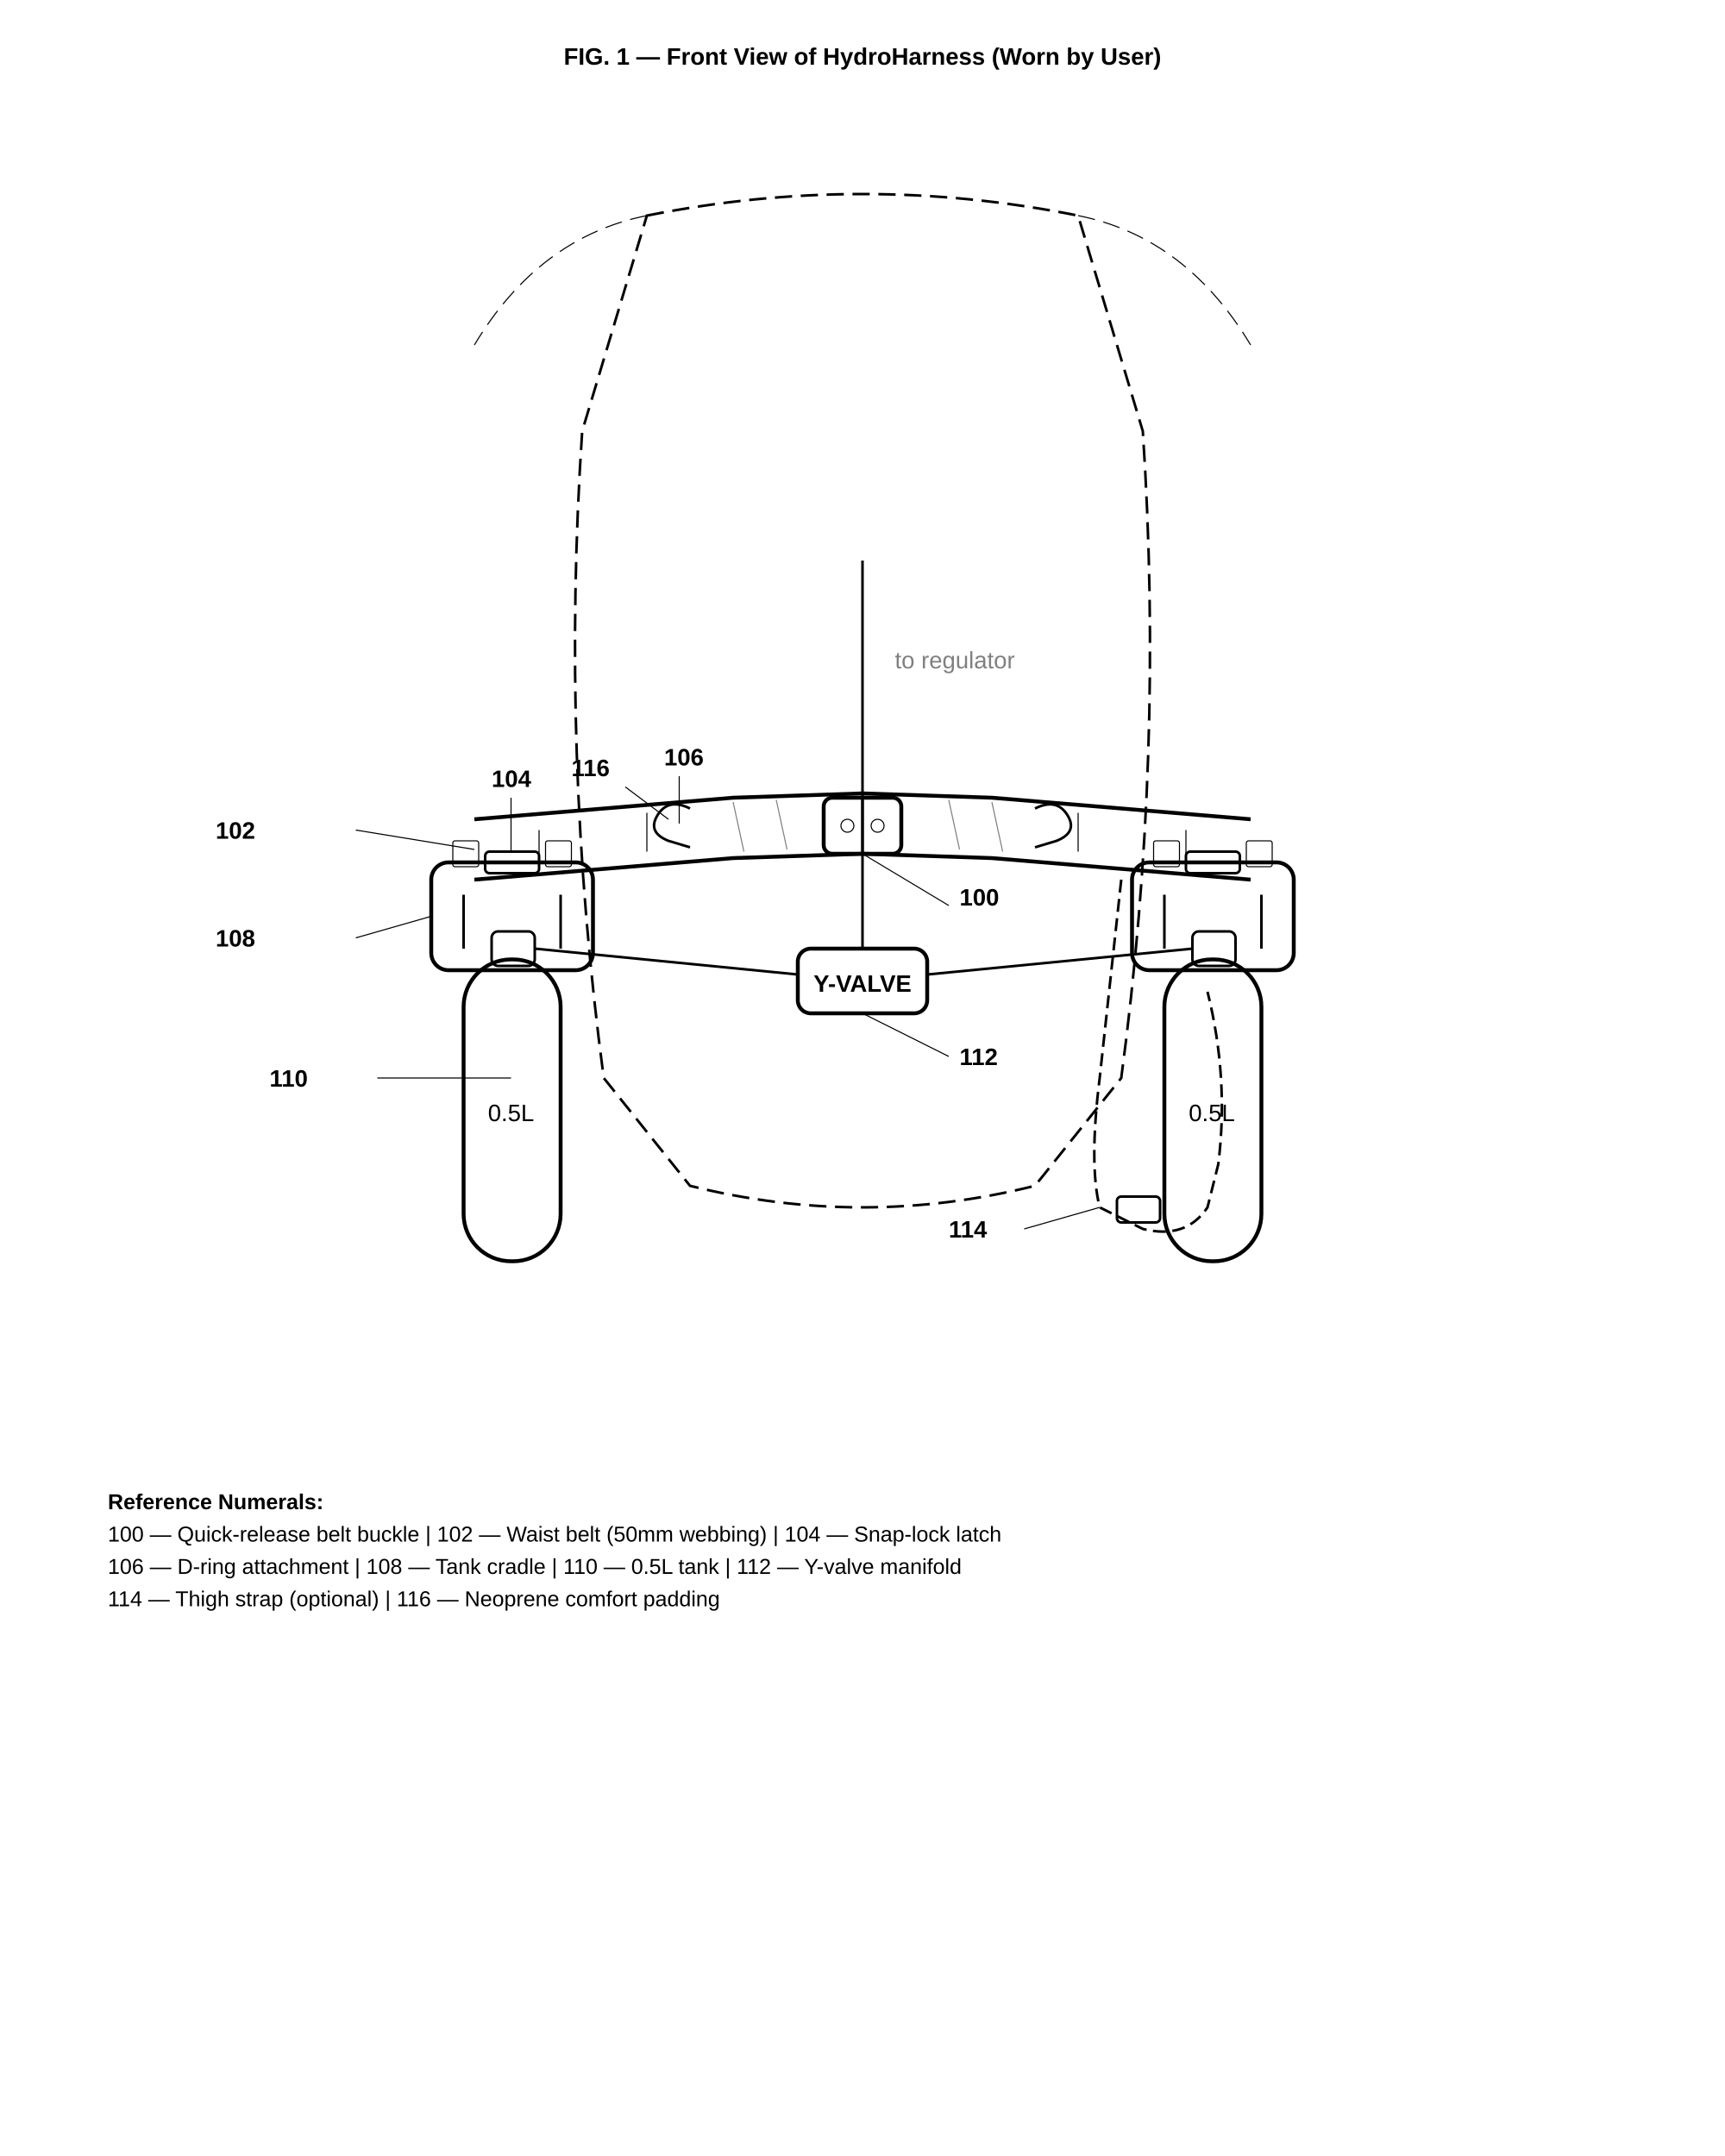
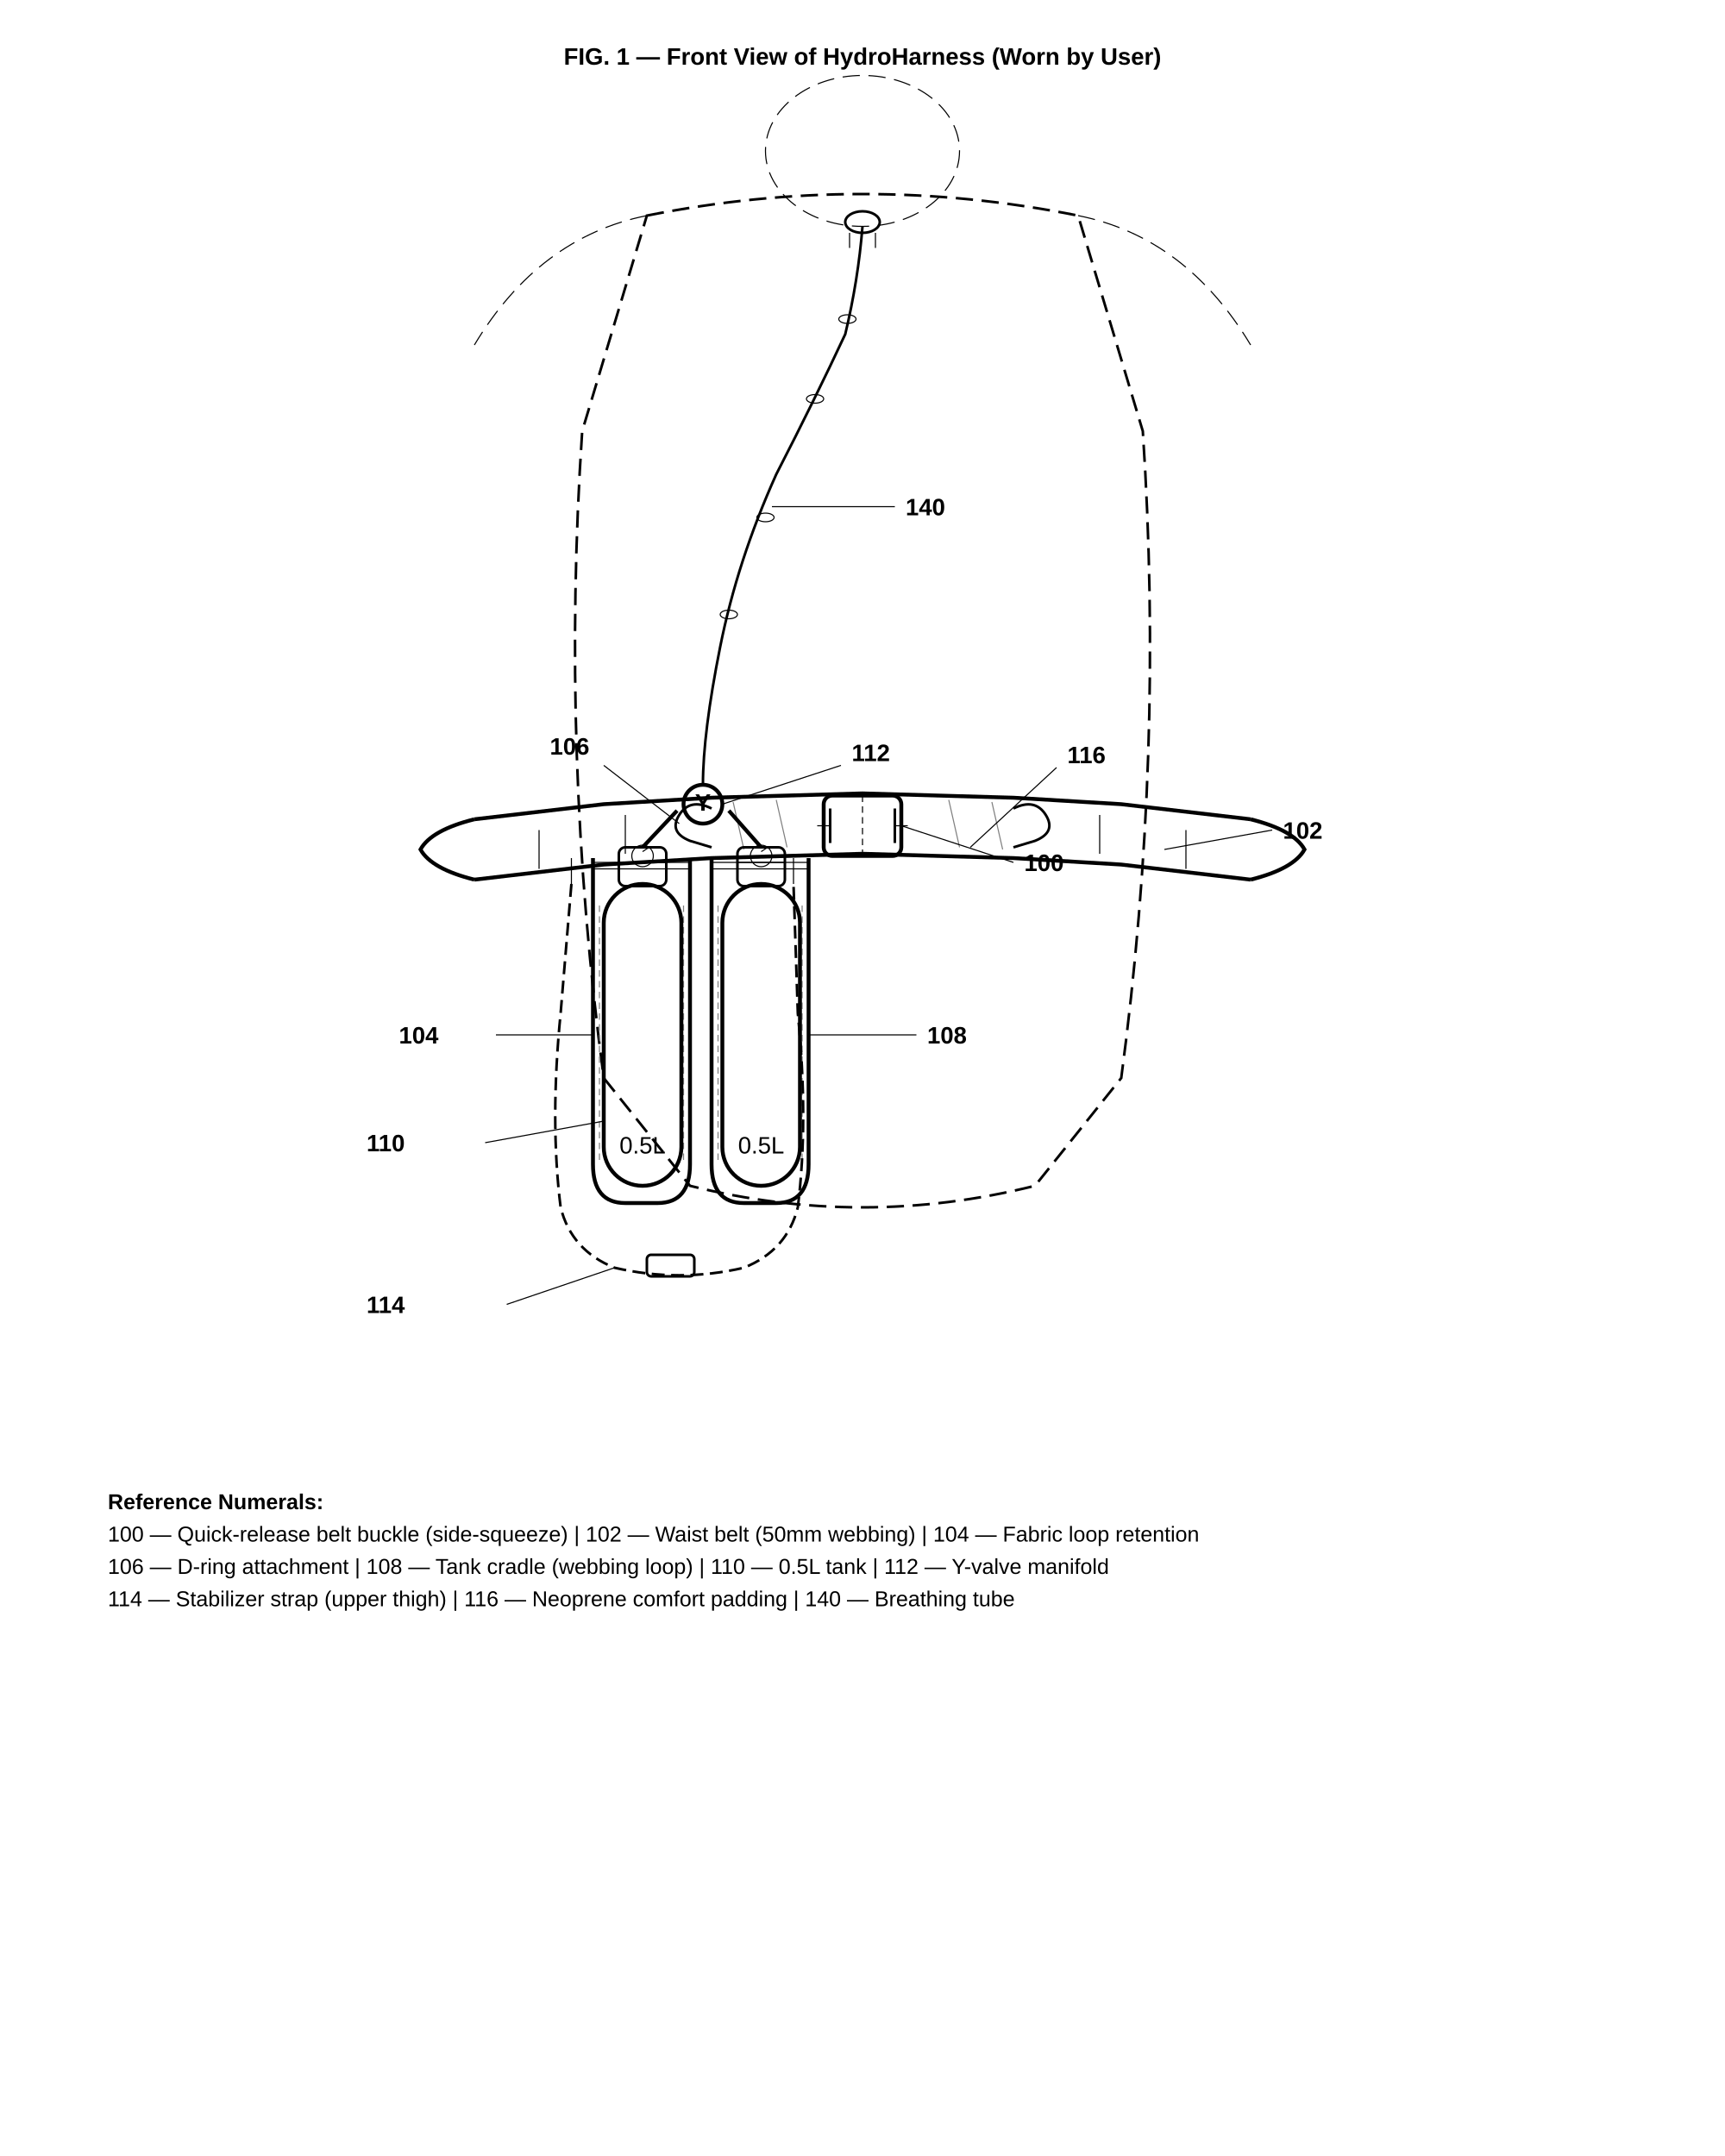
<svg xmlns="http://www.w3.org/2000/svg" viewBox="0 0 800 1000" width="800" height="1000">
  <style>
    text { font-family: Arial, sans-serif; font-size: 11px; }
    .label { font-size: 11px; font-weight: bold; }
    .caption { font-size: 10px; }
    .thin { stroke-width: 0.5; }
    .medium { stroke-width: 1.2; }
    .thick { stroke-width: 1.8; }
  </style>
  <text x="400" y="30" text-anchor="middle" font-size="14" font-weight="bold">FIG. 1 — Front View of HydroHarness (Worn by User)</text>
  <path d="M300,100 Q400,80 500,100 L530,200 Q540,350 520,500 L480,550 Q400,570 320,550 L280,500 Q260,350 270,200 Z" fill="none" stroke="black" stroke-dasharray="8,4" class="medium" />
  <path d="M300,100 Q250,110 220,160" fill="none" stroke="black" stroke-dasharray="8,4" class="thin" />
  <path d="M500,100 Q550,110 580,160" fill="none" stroke="black" stroke-dasharray="8,4" class="thin" />
-   <path d="M220,380 L340,370 L400,368 L460,370 L580,380" fill="none" stroke="black" class="thick" />
-   <path d="M220,408 L340,398 L400,396 L460,398 L580,408" fill="none" stroke="black" class="thick" />
+   <ellipse cx="400" cy="70" rx="45" ry="35" fill="none" stroke="black" stroke-dasharray="8,4" class="thin" />
+   <path d="M220,380 L280,373 L330,370 L400,368 L470,370 L520,373 L580,380" fill="none" stroke="black" class="thick" />
+   <path d="M220,408 L280,401 L330,398 L400,396 L470,398 L520,401 L580,408" fill="none" stroke="black" class="thick" />
+   <path d="M220,380 Q200,385 195,394 Q200,403 220,408" fill="none" stroke="black" class="thick" />
+   <path d="M580,380 Q600,385 605,394 Q600,403 580,408" fill="none" stroke="black" class="thick" />
  <line x1="250" y1="385" x2="250" y2="403" stroke="black" class="thin" />
-   <line x1="300" y1="377" x2="300" y2="395" stroke="black" class="thin" />
-   <line x1="500" y1="377" x2="500" y2="395" stroke="black" class="thin" />
+   <line x1="290" y1="378" x2="290" y2="396" stroke="black" class="thin" />
+   <line x1="510" y1="378" x2="510" y2="396" stroke="black" class="thin" />
  <line x1="550" y1="385" x2="550" y2="403" stroke="black" class="thin" />
-   <line x1="340" y1="372" x2="345" y2="395" stroke="gray" class="thin" />
-   <line x1="360" y1="371" x2="365" y2="394" stroke="gray" class="thin" />
-   <line x1="440" y1="371" x2="445" y2="394" stroke="gray" class="thin" />
-   <line x1="460" y1="372" x2="465" y2="395" stroke="gray" class="thin" />
-   <rect x="382" y="370" width="36" height="26" rx="4" fill="none" stroke="black" class="thick" />
-   <line x1="400" y1="370" x2="400" y2="396" stroke="black" class="medium" />
-   <circle cx="393" cy="383" r="3" fill="none" stroke="black" class="thin" />
-   <circle cx="407" cy="383" r="3" fill="none" stroke="black" class="thin" />
-   <path d="M320,375 Q310,370 305,378 Q300,386 310,390 L320,393" fill="none" stroke="black" class="medium" />
-   <path d="M480,375 Q490,370 495,378 Q500,386 490,390 L480,393" fill="none" stroke="black" class="medium" />
-   <rect x="200" y="400" width="75" height="50" rx="8" fill="none" stroke="black" class="thick" />
-   <rect x="225" y="395" width="25" height="10" rx="2" fill="none" stroke="black" class="medium" />
-   <line x1="215" y1="415" x2="215" y2="440" stroke="black" class="medium" />
-   <line x1="260" y1="415" x2="260" y2="440" stroke="black" class="medium" />
-   <rect x="210" y="390" width="12" height="12" rx="1" fill="none" stroke="black" class="thin" />
-   <rect x="253" y="390" width="12" height="12" rx="1" fill="none" stroke="black" class="thin" />
-   <rect x="215" y="445" width="45" height="140" rx="22" fill="none" stroke="black" class="thick" />
-   <rect x="228" y="432" width="20" height="16" rx="3" fill="none" stroke="black" class="medium" />
-   <text x="237" y="520" text-anchor="middle" font-size="7">0.5L</text>
-   <rect x="525" y="400" width="75" height="50" rx="8" fill="none" stroke="black" class="thick" />
-   <rect x="550" y="395" width="25" height="10" rx="2" fill="none" stroke="black" class="medium" />
-   <line x1="540" y1="415" x2="540" y2="440" stroke="black" class="medium" />
-   <line x1="585" y1="415" x2="585" y2="440" stroke="black" class="medium" />
-   <rect x="535" y="390" width="12" height="12" rx="1" fill="none" stroke="black" class="thin" />
-   <rect x="578" y="390" width="12" height="12" rx="1" fill="none" stroke="black" class="thin" />
-   <rect x="540" y="445" width="45" height="140" rx="22" fill="none" stroke="black" class="thick" />
-   <rect x="553" y="432" width="20" height="16" rx="3" fill="none" stroke="black" class="medium" />
-   <text x="562" y="520" text-anchor="middle" font-size="7">0.5L</text>
-   <rect x="370" y="440" width="60" height="30" rx="6" fill="none" stroke="black" class="thick" />
-   <text x="400" y="460" text-anchor="middle" font-size="8" font-weight="bold">Y-VALVE</text>
-   <line x1="248" y1="440" x2="370" y2="452" stroke="black" class="medium" />
-   <line x1="553" y1="440" x2="430" y2="452" stroke="black" class="medium" />
-   <path d="M400,440 L400,410 Q400,390 400,360 L400,300 Q400,280 400,260" fill="none" stroke="black" class="medium" />
-   <text x="415" y="310" font-size="8" fill="gray">to regulator</text>
-   <path d="M520,408 L510,500 Q505,540 510,560 L530,570 Q550,575 560,560 L565,540 Q570,500 560,460" fill="none" stroke="black" stroke-dasharray="6,3" class="medium" />
-   <rect x="518" y="555" width="20" height="12" rx="2" fill="none" stroke="black" class="medium" />
-   <line x1="400" y1="396" x2="440" y2="420" stroke="black" class="thin" />
-   <text x="445" y="420" class="label">100</text>
-   <line x1="220" y1="394" x2="165" y2="385" stroke="black" class="thin" />
-   <text x="100" y="389" class="label">102</text>
-   <line x1="237" y1="395" x2="237" y2="370" stroke="black" class="thin" />
-   <text x="228" y="365" class="label">104</text>
-   <line x1="315" y1="382" x2="315" y2="360" stroke="black" class="thin" />
-   <text x="308" y="355" class="label">106</text>
-   <line x1="200" y1="425" x2="165" y2="435" stroke="black" class="thin" />
-   <text x="100" y="439" class="label">108</text>
-   <line x1="237" y1="500" x2="175" y2="500" stroke="black" class="thin" />
-   <text x="125" y="504" class="label">110</text>
-   <line x1="400" y1="470" x2="440" y2="490" stroke="black" class="thin" />
-   <text x="445" y="494" class="label">112</text>
-   <line x1="510" y1="560" x2="475" y2="570" stroke="black" class="thin" />
-   <text x="440" y="574" class="label">114</text>
-   <line x1="310" y1="380" x2="290" y2="365" stroke="black" class="thin" />
-   <text x="265" y="360" class="label">116</text>
+   <line x1="340" y1="372" x2="345" y2="394" stroke="gray" class="thin" />
+   <line x1="360" y1="371" x2="365" y2="393" stroke="gray" class="thin" />
+   <line x1="440" y1="371" x2="445" y2="393" stroke="gray" class="thin" />
+   <line x1="460" y1="372" x2="465" y2="394" stroke="gray" class="thin" />
+   <rect x="382" y="369" width="36" height="28" rx="4" fill="none" stroke="black" class="thick" />
+   <path d="M385,375 L385,391" stroke="black" class="medium" />
+   <path d="M415,375 L415,391" stroke="black" class="medium" />
+   <line x1="400" y1="369" x2="400" y2="397" stroke="black" class="thin" stroke-dasharray="3,2" />
+   <path d="M379,383 L385,383" stroke="black" class="thin" />
+   <path d="M415,383 L421,383" stroke="black" class="thin" />
+   <path d="M330,375 Q320,370 315,378 Q310,386 320,390 L330,393" fill="none" stroke="black" class="medium" />
+   <path d="M470,375 Q480,370 485,378 Q490,386 480,390 L470,393" fill="none" stroke="black" class="medium" />
+   <path d="M275,398 L275,420 L275,540 Q275,558 290,558 L305,558 Q320,558 320,540 L320,420 L320,398" fill="none" stroke="black" class="thick" />
+   <path d="M330,398 L330,420 L330,540 Q330,558 345,558 L360,558 Q375,558 375,540 L375,420 L375,398" fill="none" stroke="black" class="thick" />
+   <line x1="275" y1="400" x2="320" y2="400" stroke="black" class="thin" />
+   <line x1="275" y1="403" x2="320" y2="403" stroke="black" class="thin" />
+   <line x1="330" y1="400" x2="375" y2="400" stroke="black" class="thin" />
+   <line x1="330" y1="403" x2="375" y2="403" stroke="black" class="thin" />
+   <line x1="278" y1="420" x2="278" y2="540" stroke="gray" class="thin" stroke-dasharray="3,2" />
+   <line x1="317" y1="420" x2="317" y2="540" stroke="gray" class="thin" stroke-dasharray="3,2" />
+   <line x1="333" y1="420" x2="333" y2="540" stroke="gray" class="thin" stroke-dasharray="3,2" />
+   <line x1="372" y1="420" x2="372" y2="540" stroke="gray" class="thin" stroke-dasharray="3,2" />
+   <rect x="280" y="410" width="36" height="140" rx="18" fill="none" stroke="black" class="thick" />
+   <rect x="287" y="393" width="22" height="18" rx="3" fill="none" stroke="black" class="medium" />
+   <line x1="287" y1="400" x2="309" y2="400" stroke="black" class="thin" />
+   <circle cx="298" cy="397" r="5" fill="none" stroke="black" class="thin" />
+   <line x1="298" y1="395" x2="301" y2="393" stroke="black" class="thin" />
+   <text x="298" y="535" text-anchor="middle" font-size="7">0.5L</text>
+   <rect x="335" y="410" width="36" height="140" rx="18" fill="none" stroke="black" class="thick" />
+   <rect x="342" y="393" width="22" height="18" rx="3" fill="none" stroke="black" class="medium" />
+   <line x1="342" y1="400" x2="364" y2="400" stroke="black" class="thin" />
+   <circle cx="353" cy="397" r="5" fill="none" stroke="black" class="thin" />
+   <line x1="353" y1="395" x2="356" y2="393" stroke="black" class="thin" />
+   <text x="353" y="535" text-anchor="middle" font-size="7">0.5L</text>
+   <line x1="298" y1="393" x2="314" y2="376" stroke="black" class="thick" />
+   <line x1="353" y1="393" x2="338" y2="376" stroke="black" class="thick" />
+   <circle cx="326" cy="373" r="9" fill="none" stroke="black" class="thick" />
+   <text x="326" y="376" text-anchor="middle" font-size="6" font-weight="bold">Y</text>
+   <path d="M326,364 Q326,340 334,300 Q342,260 360,220 Q378,185 392,155 Q398,130 400,105" fill="none" stroke="black" class="medium" />
+   <ellipse cx="338" cy="285" rx="4" ry="2" fill="none" stroke="black" class="thin" />
+   <ellipse cx="355" cy="240" rx="4" ry="2" fill="none" stroke="black" class="thin" />
+   <ellipse cx="378" cy="185" rx="4" ry="2" fill="none" stroke="black" class="thin" />
+   <ellipse cx="393" cy="148" rx="4" ry="2" fill="none" stroke="black" class="thin" />
+   <ellipse cx="400" cy="103" rx="8" ry="5" fill="none" stroke="black" class="medium" />
+   <line x1="394" y1="108" x2="394" y2="115" stroke="black" class="thin" />
+   <line x1="406" y1="108" x2="406" y2="115" stroke="black" class="thin" />
+   <path d="M265,410 L260,470 Q255,520 260,560 Q265,580 285,588 Q315,595 345,588 Q365,580 370,560 Q375,520 370,470 L368,410" fill="none" stroke="black" stroke-dasharray="6,3" class="medium" />
+   <rect x="300" y="582" width="22" height="10" rx="2" fill="none" stroke="black" class="medium" />
+   <line x1="265" y1="410" x2="265" y2="398" stroke="black" class="thin" />
+   <line x1="368" y1="410" x2="368" y2="398" stroke="black" class="thin" />
+   <line x1="418" y1="383" x2="470" y2="400" stroke="black" class="thin" />
+   <text x="475" y="404" class="label">100</text>
+   <line x1="540" y1="394" x2="590" y2="385" stroke="black" class="thin" />
+   <text x="595" y="389" class="label">102</text>
+   <line x1="275" y1="480" x2="230" y2="480" stroke="black" class="thin" />
+   <text x="185" y="484" class="label">104</text>
+   <line x1="315" y1="382" x2="280" y2="355" stroke="black" class="thin" />
+   <text x="255" y="350" class="label">106</text>
+   <line x1="375" y1="480" x2="425" y2="480" stroke="black" class="thin" />
+   <text x="430" y="484" class="label">108</text>
+   <line x1="280" y1="520" x2="225" y2="530" stroke="black" class="thin" />
+   <text x="170" y="534" class="label">110</text>
+   <line x1="335" y1="373" x2="390" y2="355" stroke="black" class="thin" />
+   <text x="395" y="353" class="label">112</text>
+   <line x1="285" y1="588" x2="235" y2="605" stroke="black" class="thin" />
+   <text x="170" y="609" class="label">114</text>
+   <line x1="450" y1="393" x2="490" y2="356" stroke="black" class="thin" />
+   <text x="495" y="354" class="label">116</text>
+   <line x1="358" y1="235" x2="415" y2="235" stroke="black" class="thin" />
+   <text x="420" y="239" class="label">140</text>
  <text x="50" y="700" class="caption" font-weight="bold">Reference Numerals:</text>
-   <text x="50" y="715" class="caption">100 — Quick-release belt buckle  |  102 — Waist belt (50mm webbing)  |  104 — Snap-lock latch</text>
-   <text x="50" y="730" class="caption">106 — D-ring attachment  |  108 — Tank cradle  |  110 — 0.5L tank  |  112 — Y-valve manifold</text>
-   <text x="50" y="745" class="caption">114 — Thigh strap (optional)  |  116 — Neoprene comfort padding</text>
+   <text x="50" y="715" class="caption">100 — Quick-release belt buckle (side-squeeze)  |  102 — Waist belt (50mm webbing)  |  104 — Fabric loop retention</text>
+   <text x="50" y="730" class="caption">106 — D-ring attachment  |  108 — Tank cradle (webbing loop)  |  110 — 0.5L tank  |  112 — Y-valve manifold</text>
+   <text x="50" y="745" class="caption">114 — Stabilizer strap (upper thigh)  |  116 — Neoprene comfort padding  |  140 — Breathing tube</text>
</svg>
